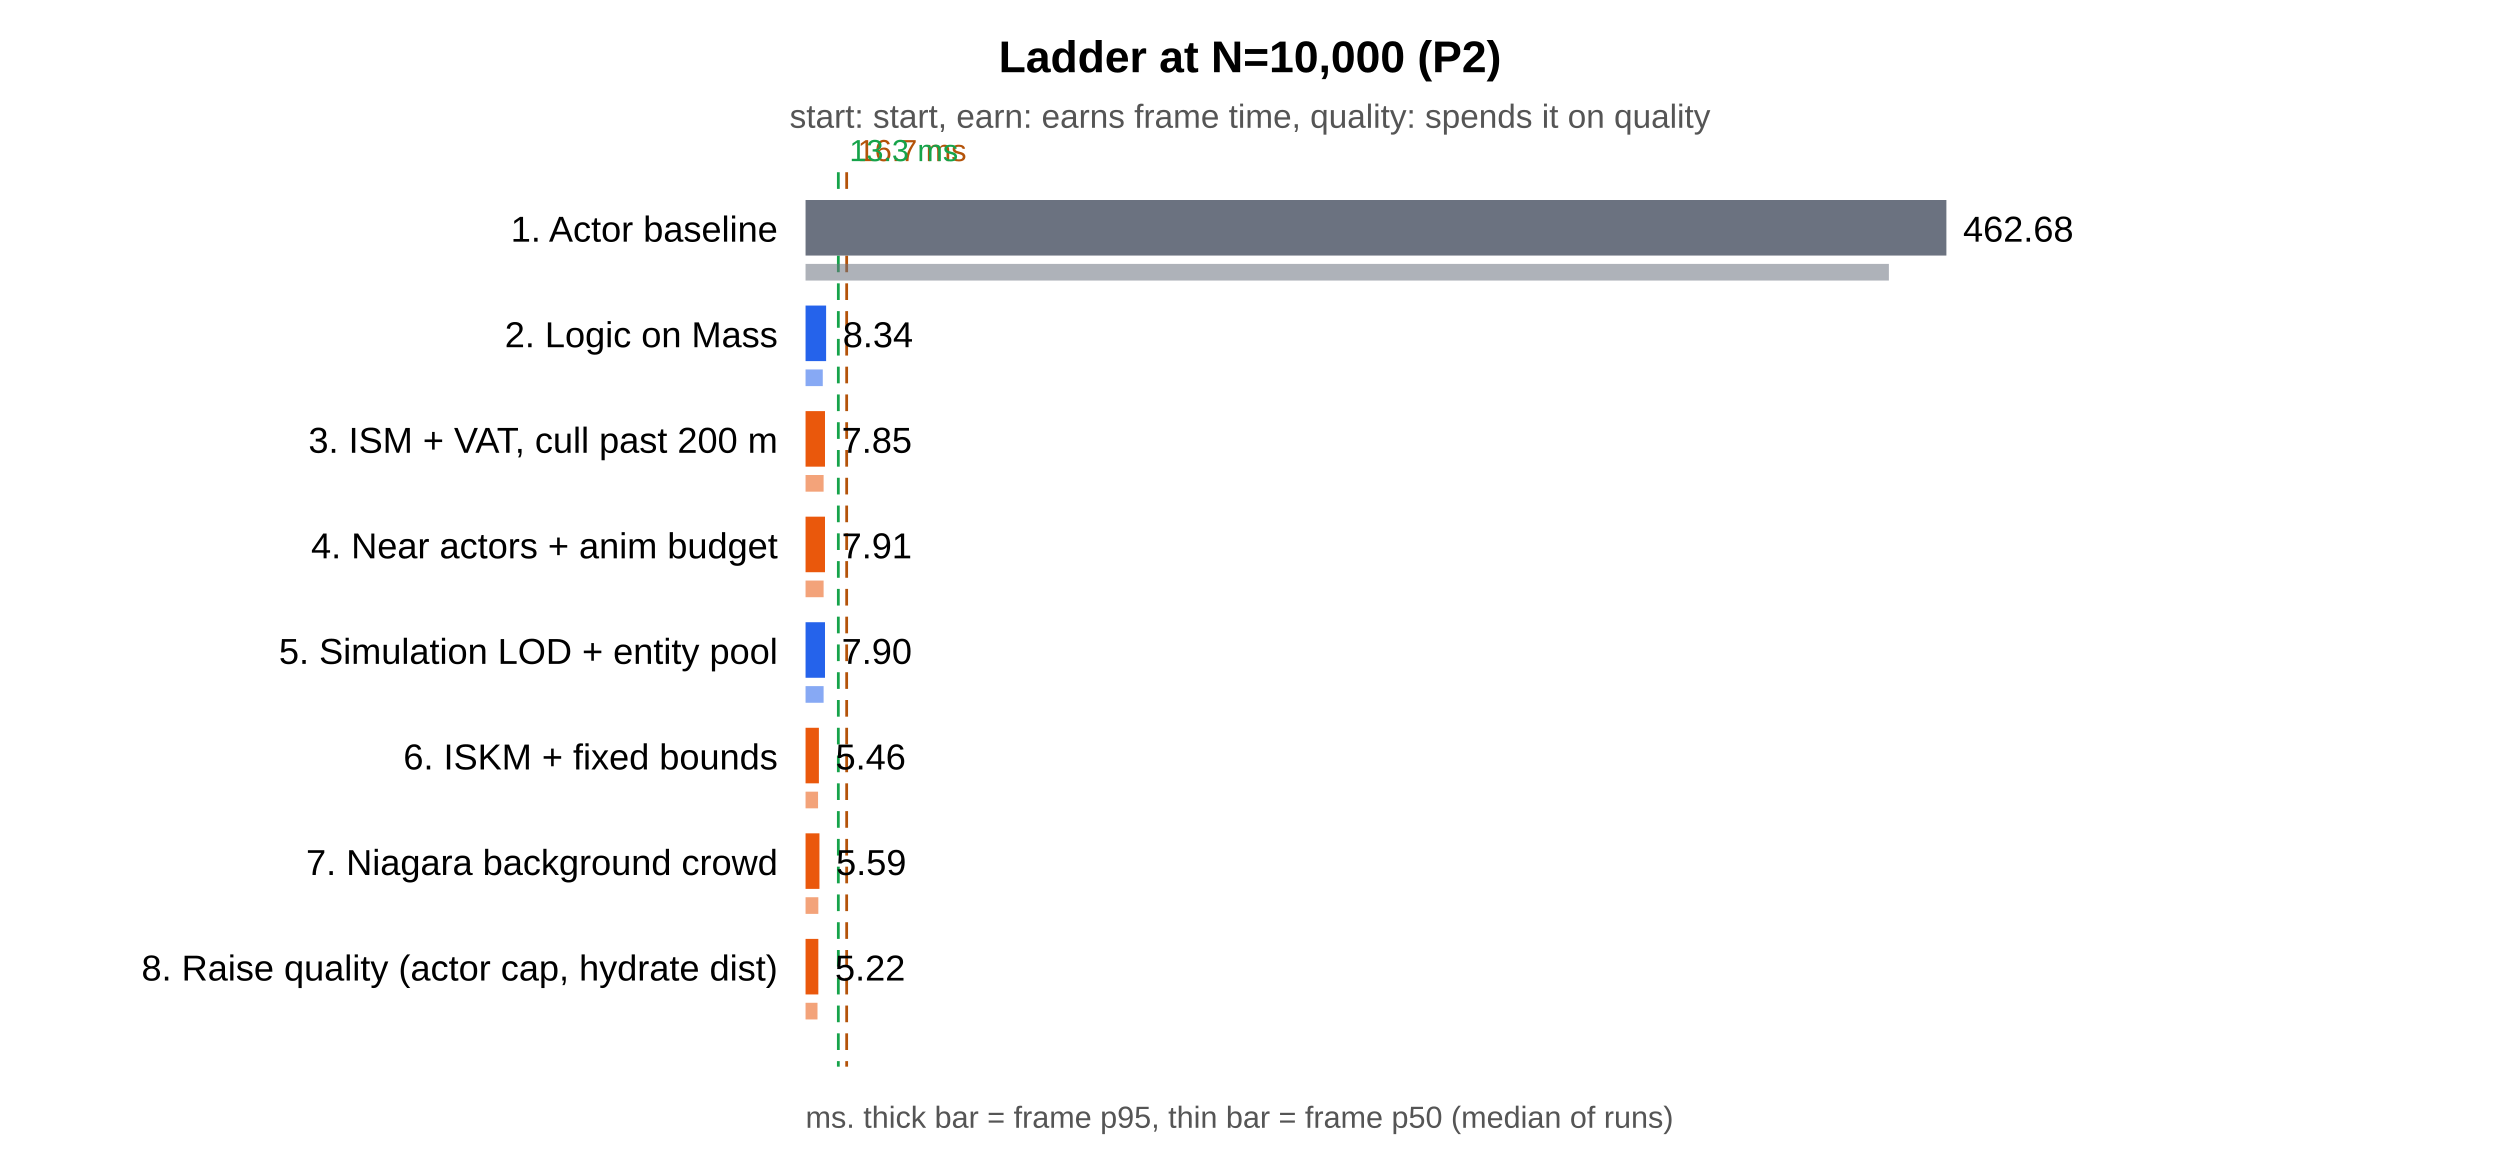
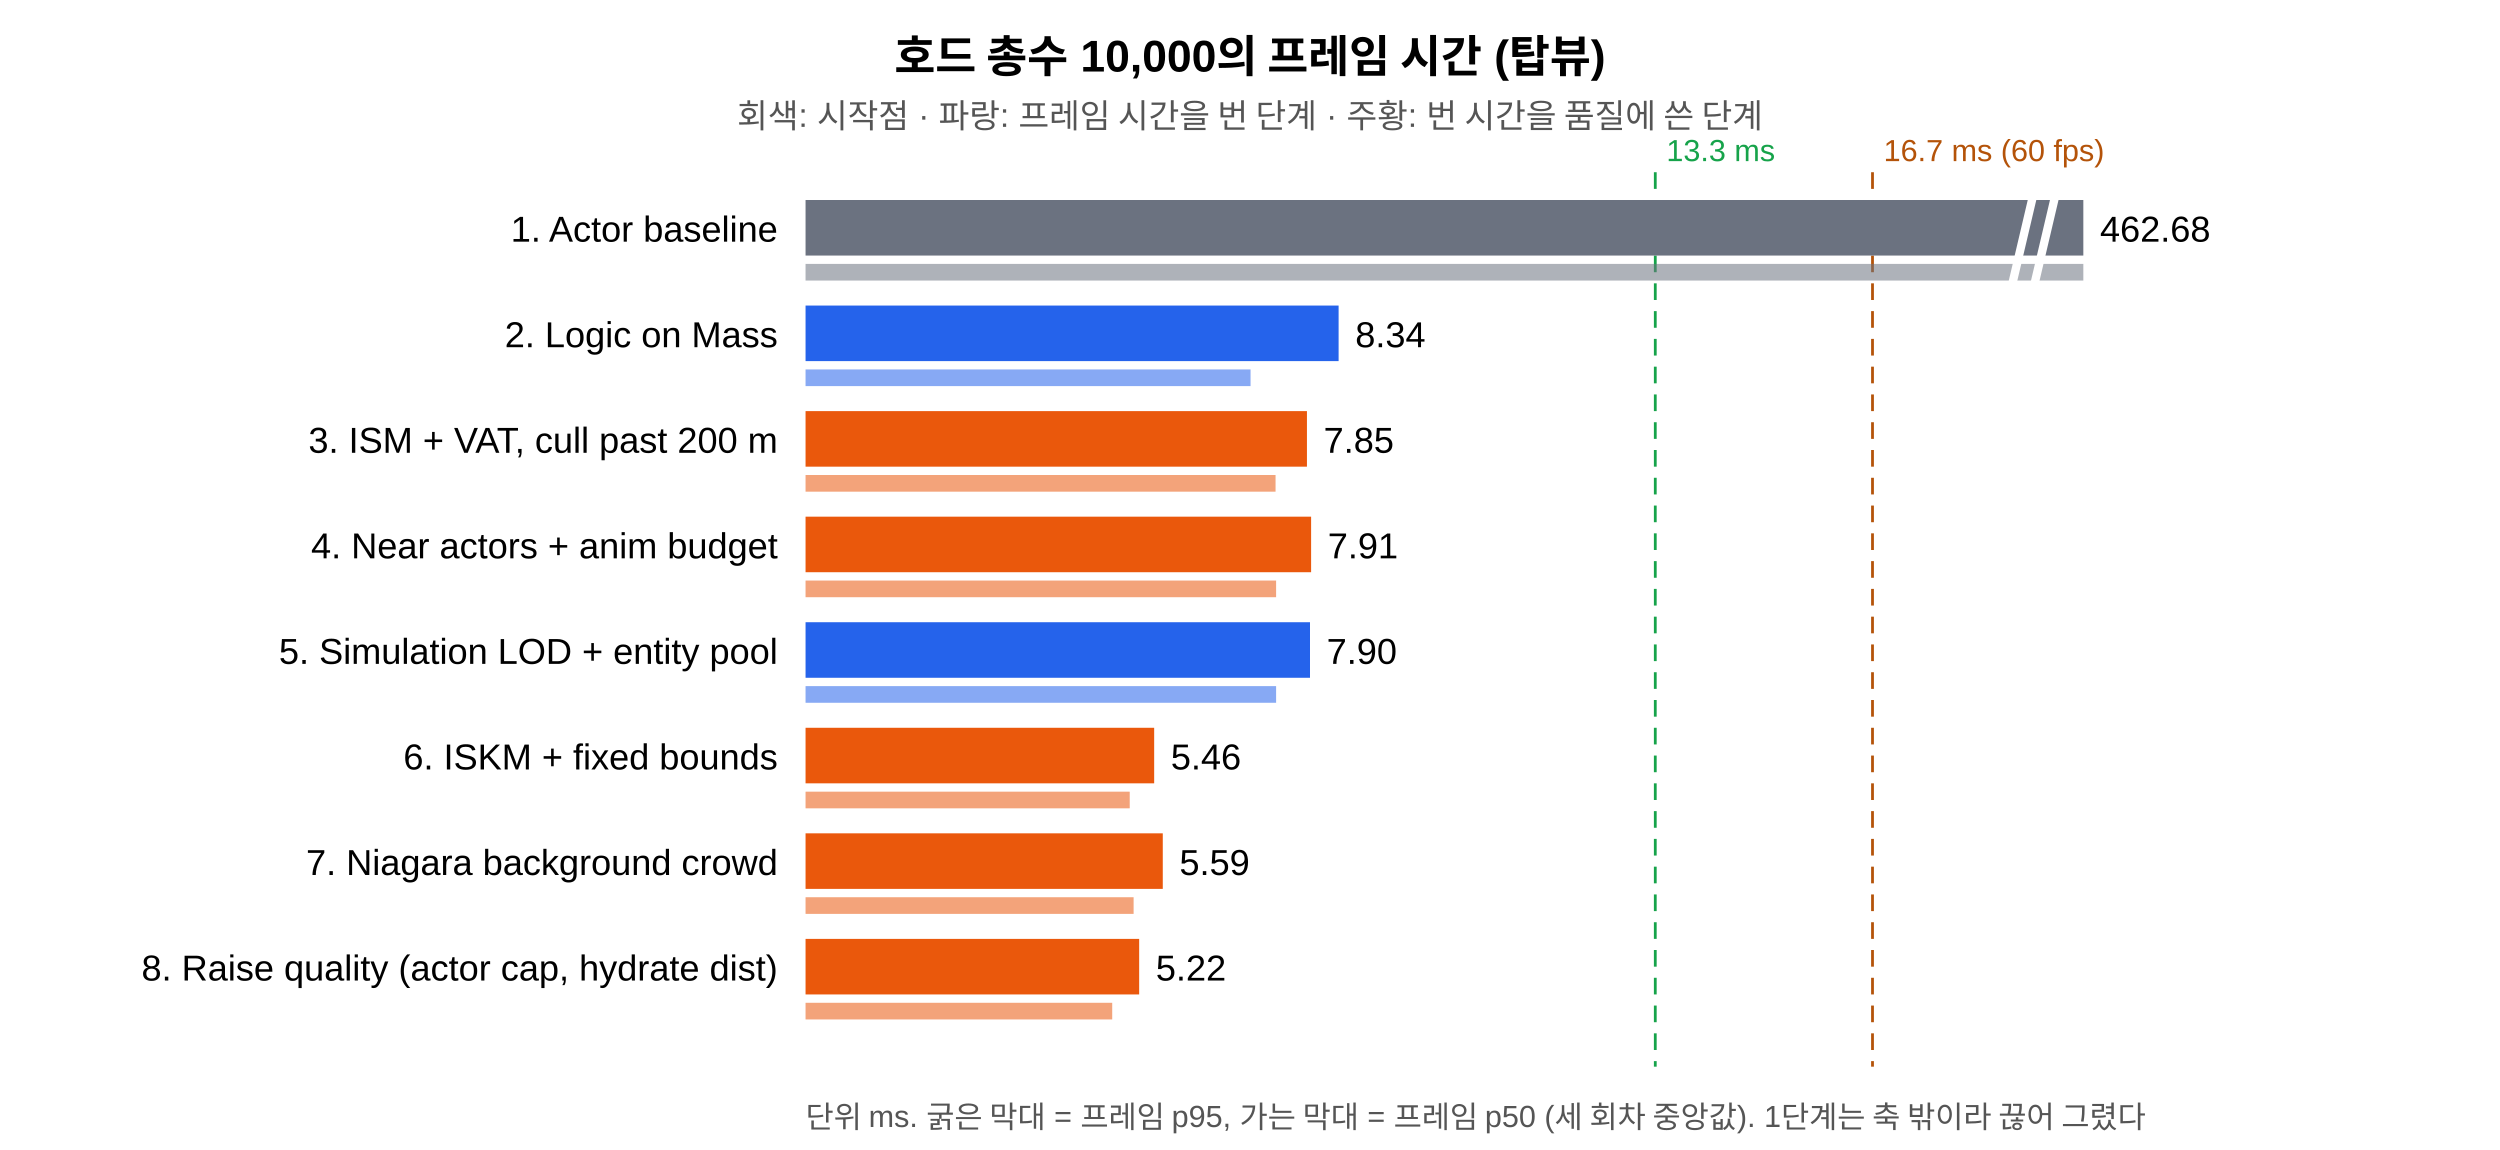
<svg xmlns="http://www.w3.org/2000/svg" width="900" height="414" viewBox="0 0 900 414" font-family="Segoe UI, Arial, sans-serif" font-size="13">
  <rect width="100%" height="100%" fill="white" />
-   <text x="450.0" y="26" text-anchor="middle" font-size="16" font-weight="600">Ladder at N=10,000 (P2)</text>
-   <text x="450.0" y="46" text-anchor="middle" font-size="12" fill="#555">start: start, earn: earns frame time, quality: spends it on quality</text>
-   <line x1="304.8" y1="62" x2="304.8" y2="384" stroke="#b45309" stroke-dasharray="6 4" />
-   <text x="308.8" y="58" fill="#b45309" font-size="11">16.7 ms</text>
-   <line x1="301.8" y1="62" x2="301.8" y2="384" stroke="#16a34a" stroke-dasharray="6 4" />
-   <text x="305.8" y="58" fill="#16a34a" font-size="11">13.3 ms</text>
+   <text x="450.0" y="26" text-anchor="middle" font-size="16" font-weight="600">호드 총수 10,000의 프레임 시간 (탑뷰)</text>
+   <text x="450.0" y="46" text-anchor="middle" font-size="12" fill="#555">회색: 시작점 · 파랑: 프레임 시간을 번 단계 · 주황: 번 시간을 품질에 쓴 단계</text>
+   <line x1="674.1" y1="62" x2="674.1" y2="384" stroke="#b45309" stroke-dasharray="6 4" />
+   <text x="678.1" y="58" fill="#b45309" font-size="11">16.7 ms (60 fps)</text>
+   <line x1="595.9" y1="62" x2="595.9" y2="384" stroke="#16a34a" stroke-dasharray="6 4" />
+   <text x="599.9" y="58" fill="#16a34a" font-size="11">13.3 ms</text>
  <text x="280" y="87" text-anchor="end">1. Actor baseline</text>
-   <rect x="290" y="72" width="410.7" height="20" fill="#6b7280" />
-   <rect x="290" y="95" width="390.0" height="6" fill="#6b7280" opacity="0.55" />
-   <text x="706.7" y="87">462.68</text>
+   <rect x="290" y="72" width="460.0" height="20" fill="#6b7280" />
+   <rect x="290" y="95" width="460.0" height="6" fill="#6b7280" opacity="0.55" />
+   <line x1="732" y1="104" x2="740" y2="70" stroke="white" stroke-width="3" />
+   <line x1="724" y1="104" x2="732" y2="70" stroke="white" stroke-width="3" />
+   <text x="756.0" y="87">462.68</text>
  <text x="280" y="125" text-anchor="end">2. Logic on Mass</text>
-   <rect x="290" y="110" width="7.4" height="20" fill="#2563eb" />
-   <rect x="290" y="133" width="6.2" height="6" fill="#2563eb" opacity="0.55" />
-   <text x="303.4" y="125">8.34</text>
+   <rect x="290" y="110" width="191.9" height="20" fill="#2563eb" />
+   <rect x="290" y="133" width="160.2" height="6" fill="#2563eb" opacity="0.55" />
+   <text x="487.9" y="125">8.34</text>
  <text x="280" y="163" text-anchor="end">3. ISM + VAT, cull past 200 m</text>
-   <rect x="290" y="148" width="7.0" height="20" fill="#ea580c" />
-   <rect x="290" y="171" width="6.5" height="6" fill="#ea580c" opacity="0.55" />
-   <text x="303.0" y="163">7.85</text>
+   <rect x="290" y="148" width="180.5" height="20" fill="#ea580c" />
+   <rect x="290" y="171" width="169.2" height="6" fill="#ea580c" opacity="0.55" />
+   <text x="476.5" y="163">7.85</text>
  <text x="280" y="201" text-anchor="end">4. Near actors + anim budget</text>
-   <rect x="290" y="186" width="7.0" height="20" fill="#ea580c" />
-   <rect x="290" y="209" width="6.5" height="6" fill="#ea580c" opacity="0.55" />
-   <text x="303.0" y="201">7.91</text>
+   <rect x="290" y="186" width="182.0" height="20" fill="#ea580c" />
+   <rect x="290" y="209" width="169.4" height="6" fill="#ea580c" opacity="0.55" />
+   <text x="478.0" y="201">7.91</text>
  <text x="280" y="239" text-anchor="end">5. Simulation LOD + entity pool</text>
-   <rect x="290" y="224" width="7.0" height="20" fill="#2563eb" />
-   <rect x="290" y="247" width="6.5" height="6" fill="#2563eb" opacity="0.55" />
-   <text x="303.0" y="239">7.90</text>
+   <rect x="290" y="224" width="181.6" height="20" fill="#2563eb" />
+   <rect x="290" y="247" width="169.4" height="6" fill="#2563eb" opacity="0.55" />
+   <text x="477.6" y="239">7.90</text>
  <text x="280" y="277" text-anchor="end">6. ISKM + fixed bounds</text>
-   <rect x="290" y="262" width="4.8" height="20" fill="#ea580c" />
-   <rect x="290" y="285" width="4.5" height="6" fill="#ea580c" opacity="0.55" />
-   <text x="300.8" y="277">5.46</text>
+   <rect x="290" y="262" width="125.5" height="20" fill="#ea580c" />
+   <rect x="290" y="285" width="116.7" height="6" fill="#ea580c" opacity="0.55" />
+   <text x="421.5" y="277">5.46</text>
  <text x="280" y="315" text-anchor="end">7. Niagara background crowd</text>
-   <rect x="290" y="300" width="5.0" height="20" fill="#ea580c" />
-   <rect x="290" y="323" width="4.6" height="6" fill="#ea580c" opacity="0.55" />
-   <text x="301.0" y="315">5.59</text>
+   <rect x="290" y="300" width="128.6" height="20" fill="#ea580c" />
+   <rect x="290" y="323" width="118.1" height="6" fill="#ea580c" opacity="0.55" />
+   <text x="424.6" y="315">5.59</text>
  <text x="280" y="353" text-anchor="end">8. Raise quality (actor cap, hydrate dist)</text>
-   <rect x="290" y="338" width="4.6" height="20" fill="#ea580c" />
-   <rect x="290" y="361" width="4.3" height="6" fill="#ea580c" opacity="0.55" />
-   <text x="300.6" y="353">5.22</text>
-   <text x="290" y="406" font-size="11" fill="#555">ms. thick bar = frame p95, thin bar = frame p50 (median of runs)</text>
+   <rect x="290" y="338" width="120.1" height="20" fill="#ea580c" />
+   <rect x="290" y="361" width="110.4" height="6" fill="#ea580c" opacity="0.55" />
+   <text x="416.1" y="353">5.22</text>
+   <text x="290" y="406" font-size="11" fill="#555">단위 ms. 굵은 막대 = 프레임 p95, 가는 막대 = 프레임 p50 (세 회차 중앙값). 1단계는 축 밖이라 끊어 그렸다</text>
</svg>
